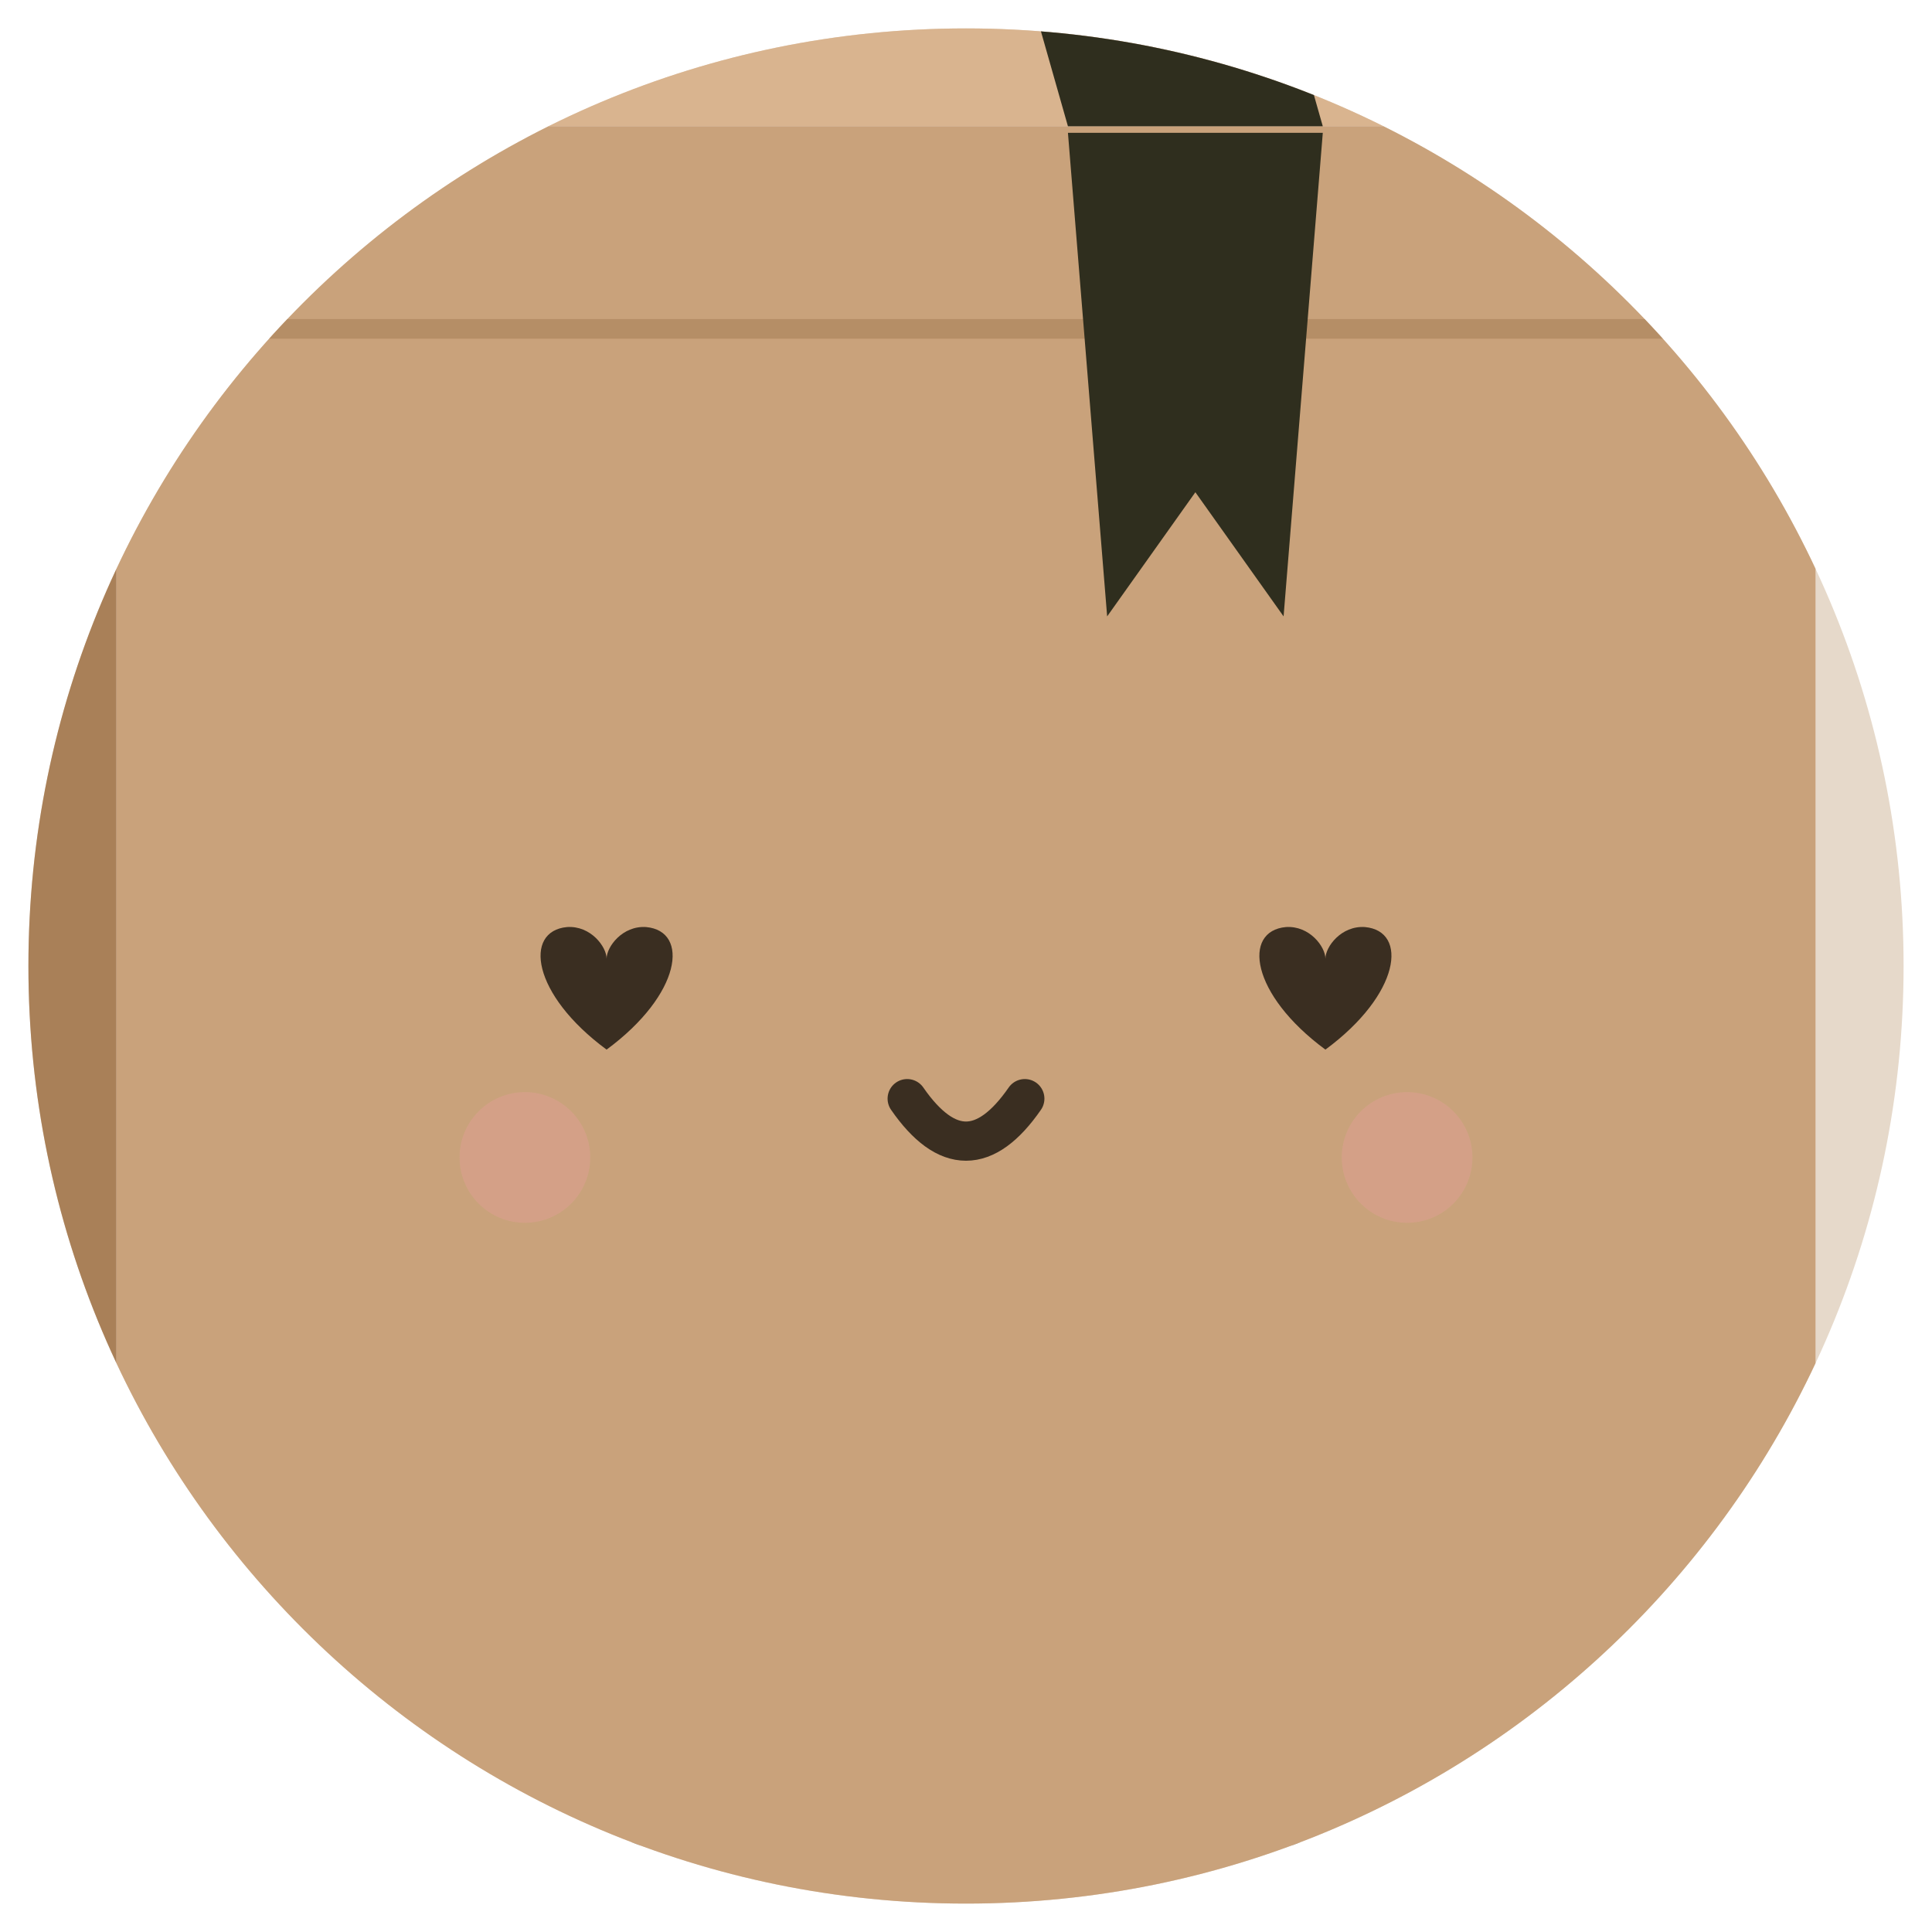
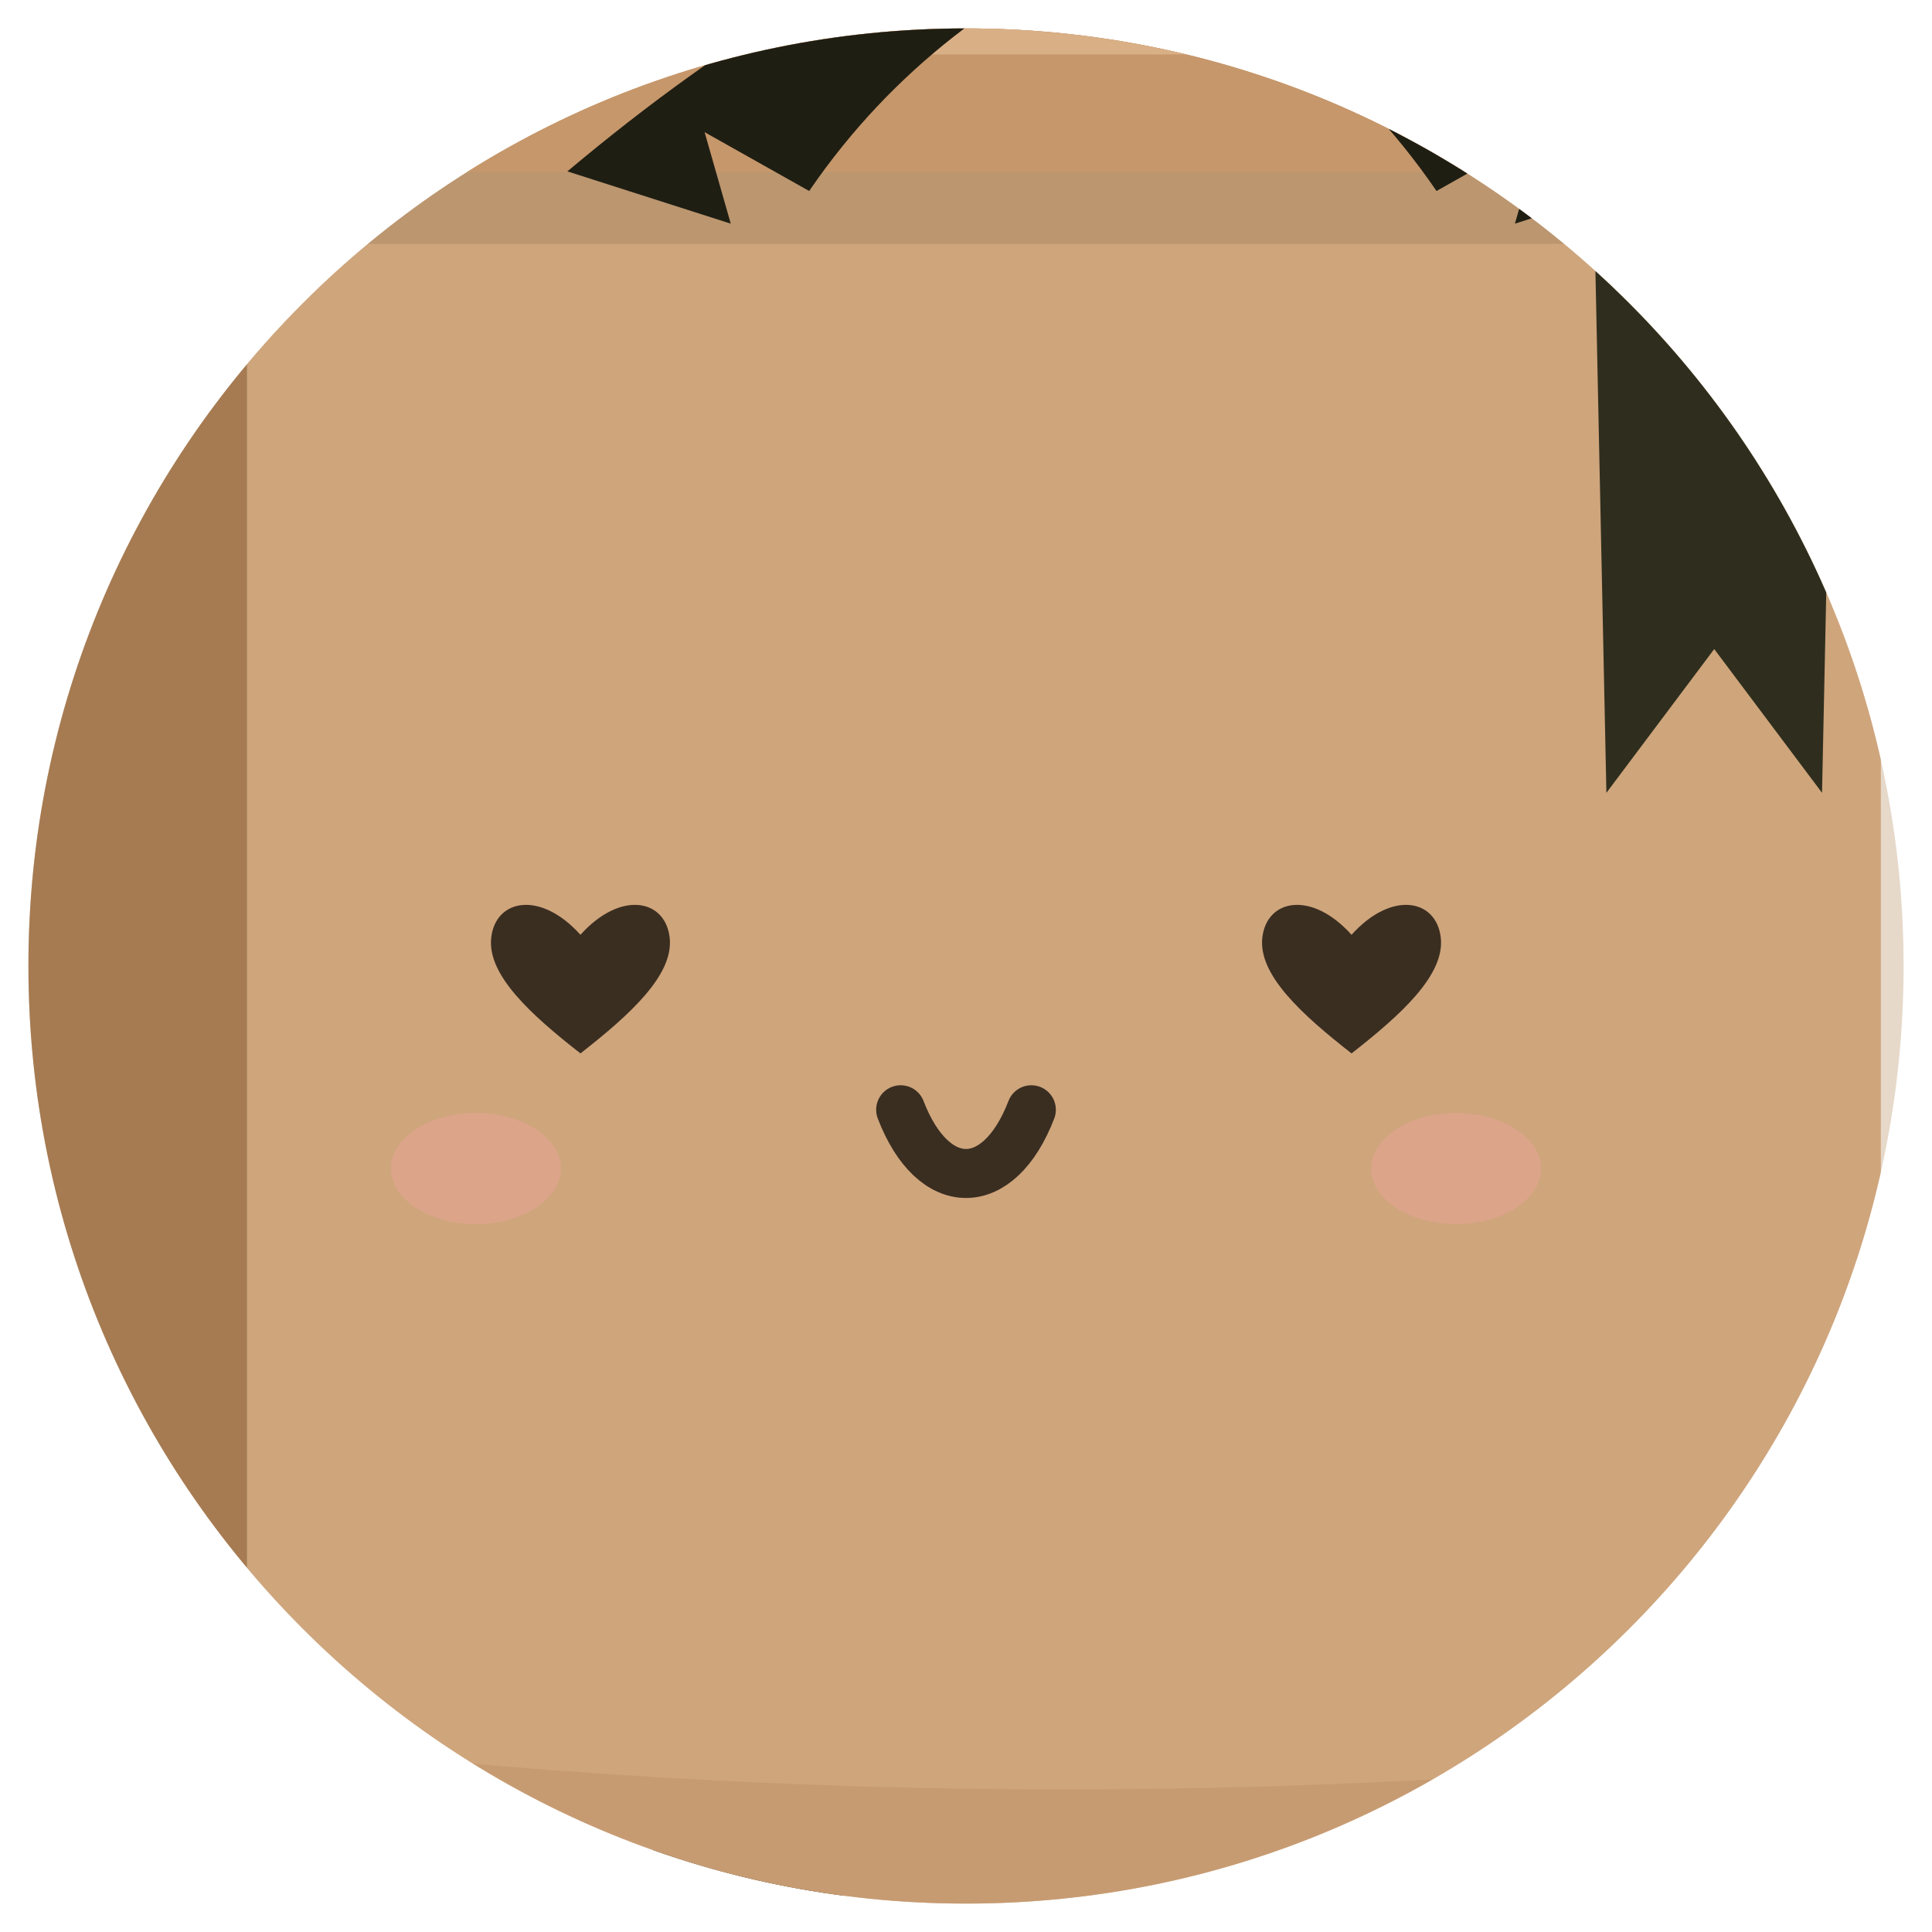
<svg xmlns="http://www.w3.org/2000/svg" viewBox="220 220 680 680" width="680" height="680" role="img" aria-label="Expressão encantado">
  <defs>
    <clipPath id="cp">
      <circle cx="560" cy="560" r="330" />
    </clipPath>
  </defs>
  <circle cx="560" cy="560" r="330" fill="#E6D9CA" />
  <g clip-path="url(#cp)">
-     <g transform="translate(560 560) scale(1.15) translate(-560 -637)">
-       <path d="M450,930 L440,1060 L420,1090" fill="none" stroke="#3A2E21" stroke-width="52" stroke-linecap="round" stroke-linejoin="round" />
-       <ellipse cx="412" cy="1100" rx="50" ry="30" fill="#3A2E21" />
-       <path d="M670,930 L680,1060 L700,1090" fill="none" stroke="#3A2E21" stroke-width="52" stroke-linecap="round" stroke-linejoin="round" />
-       <ellipse cx="710" cy="1100" rx="50" ry="30" fill="#3A2E21" />
-       <g id="corpo" transform="rotate(0 560.0 940)">
-         <path d="M190,420 L300,380 L300,940 L190,900 Z" fill="#A98058" />
-         <path d="M190,420 L300,380 L820,380 L803.5,322 L206.5,362 Z" fill="#D9B48F" />
-         <rect x="300" y="380" width="520" height="560" rx="26" ry="26" fill="#C9A27B" />
-         <path d="M591.2,380 L669.2,380 L652.7,322 L574.7,322 Z" fill="#2F2E1E" />
-         <path d="M239.5,402 L269.5,390 L269.5,910 L239.5,898 Z" fill="#4A4931" />
-         <path d="M304,442 L816,442" fill="none" stroke="#A98058" stroke-width="6" stroke-linecap="round" opacity=".6" />
-         <path d="M591.2,382 L669.2,382 L657.2,530 L630.2,492 L603.2,530 Z" fill="#2F2E1E" />
-         <path d="M613.7,316 C573.7,106 283.7,86 313.7,256 C328.7,336 523.7,346 613.7,316 Z" fill="#2F2E1E" />
-         <path d="M543.7,276 C503.7,166 363.7,166 373.7,246 C388.7,291 493.7,301 543.7,276 Z" fill="#4A4931" opacity=".55" />
-         <path d="M613.7,316 C653.7,106 943.7,86 913.7,256 C898.7,336 703.7,346 613.7,316 Z" fill="#2F2E1E" />
-         <path d="M683.7,276 C723.7,166 863.7,166 853.7,246 C838.7,291 733.7,301 683.7,276 Z" fill="#4A4931" opacity=".55" />
-         <path d="M569.7,286 C563.7,346 663.7,346 657.7,286 C643.7,268 583.7,268 569.7,286 Z" fill="#4A4931" />
-         <path d="M450.0,662.59 C427.01,645.65 424.59,626.29 437.9,625.08 C445.16,624.596 450.0,631.13 450.0,634.76 C450.0,631.13 454.84,624.596 462.1,625.08 C475.41,626.29 472.99,645.65 450.0,662.59 Z" fill="#3A2E21" />
-         <path d="M670.0,662.59 C647.01,645.65 644.59,626.29 657.9,625.08 C665.16,624.596 670.0,631.13 670.0,634.76 C670.0,631.13 674.84,624.596 682.1,625.08 C695.41,626.29 692.99,645.65 670.0,662.59 Z" fill="#3A2E21" />
-         <circle cx="425.0" cy="695.6" r="20" fill="#D9A08C" opacity=".7" />
-         <circle cx="695.0" cy="695.6" r="20" fill="#D9A08C" opacity=".7" />
-         <path d="M542.0,677.6 Q560.0,703.6 578.0,677.6" fill="none" stroke="#3A2E21" stroke-width="12.0" stroke-linecap="round" />
+     <g transform="translate(560 560) scale(1.15) translate(-550 -643)">
+       <ellipse cx="550.0" cy="1145" rx="300" ry="26" fill="#C9B9A4" opacity=".55" />
+       <path d="M480,934 Q476,1050 460,1090" fill="none" stroke="#3A2E21" stroke-width="66" stroke-linecap="round" stroke-linejoin="round" />
+       <ellipse cx="448" cy="1108" rx="64" ry="34" fill="#3A2E21" />
+       <path d="M690,934 Q694,1050 710,1090" fill="none" stroke="#3A2E21" stroke-width="66" stroke-linecap="round" stroke-linejoin="round" />
+       <ellipse cx="722" cy="1108" rx="64" ry="34" fill="#3A2E21" />
+       <g id="corpo" transform="rotate(0 580.0 1100)">
+         <path d="M210,452 L330,400 L330,940 L210,888 Z" fill="#A67B52" />
+         <path d="M210,848 L330,900 L330,940 L210,888 Z" fill="#1F1E13" opacity=".10" />
+         <rect x="330" y="400" width="500" height="540" rx="18" fill="#CFA57C" />
+         <path d="M330,880 Q580.0,910 830,880 L830,922 Q830,940 812,940 L348,940 Q330,940 330,922 Z" fill="#B88A5E" opacity=".35" />
+         <path d="M196,406 L316,354 L844,354 L844,400 L316,400 L196,452 Z" fill="#C6976B" />
+         <path d="M196,406 L226.0,309.8 L790.0,291.8 L844,354 L316,354 Z" fill="#DDB58D" />
+         <rect x="316" y="354" width="528" height="46" rx="6" fill="#C6976B" />
+         <rect x="316" y="354" width="528" height="10" fill="#DDB58D" opacity=".8" />
+         <path d="M561.0,293.8 L635.0,293.8 L816,354 L742,354 Z" fill="#2F2E1E" />
+         <rect x="742" y="354" width="74" height="46" fill="#4B4A33" />
+         <path d="M742,400 L816,400 L812,590 L779.0,546 L746,590 Z" fill="#2F2E1E" />
+         <rect x="330" y="400" width="500" height="22" fill="#1F1E13" opacity=".12" />
+         <path d="M598.0,287.8 C578.0,57.8 198.0,37.8 228.0,217.8 C243.0,307.8 508.0,317.8 598.0,287.8 Z" fill="#2F2E1E" />
+         <path d="M508.0,237.8 C478.0,122.8 298.0,112.8 308.0,202.8 C318.0,252.8 448.0,262.8 508.0,237.8 Z" fill="#4B4A33" opacity=".42" />
+         <path d="M588.0,305.8 C528.0,327.8 478.0,357.8 428.0,399.8 L478.0,415.8 L470.0,387.8 L502.0,405.8 C528.0,367.8 562.0,343.8 598.0,327.8 Z" fill="#1F1E13" />
+         <path d="M598.0,287.8 C618.0,57.8 998.0,37.8 968.0,217.8 C953.0,307.8 688.0,317.8 598.0,287.8 Z" fill="#2F2E1E" />
+         <path d="M688.0,237.8 C718.0,122.8 898.0,112.8 888.0,202.8 C878.0,252.8 748.0,262.8 688.0,237.8 Z" fill="#4B4A33" opacity=".42" />
+         <path d="M608.0,305.8 C668.0,327.8 718.0,357.8 768.0,399.8 L718.0,415.8 L726.0,387.8 L694.0,405.8 C668.0,367.8 634.0,343.8 598.0,327.8 Z" fill="#1F1E13" />
+         <rect x="552.0" y="247.8" width="92" height="70" rx="30" fill="#4B4A33" />
+         <rect x="568.0" y="261.8" width="60" height="46" rx="20" fill="#2F2E1E" opacity=".55" />
+         <path d="M432.0,669.754 C416.985,658.015 403.335,645.73 404.7,634.264 C406.065,622.525 419.715,619.795 432.0,633.445 C444.285,619.795 457.935,622.525 459.3,634.264 C460.665,645.73 447.015,658.015 432.0,669.754 Z" fill="#3A2E21" transform="rotate(0 432.0 643.0)" />
+         <path d="M668.0,669.754 C652.985,658.015 639.335,645.73 640.7,634.264 C642.065,622.525 655.715,619.795 668.0,633.445 C680.285,619.795 693.935,622.525 695.3,634.264 C696.665,645.73 683.015,658.015 668.0,669.754 Z" fill="#3A2E21" transform="rotate(0 668.0 643.0)" />
+         <ellipse cx="400.0" cy="705.0" rx="26" ry="17" fill="#E0A48E" opacity=".75" />
+         <ellipse cx="700.0" cy="705.0" rx="26" ry="17" fill="#E0A48E" opacity=".75" />
+         <path d="M530.0,687.0 C540.0,713.0 560.0,713.0 570.0,687.0" fill="none" stroke="#3A2E21" stroke-width="15" stroke-linecap="round" />
      </g>
    </g>
  </g>
</svg>
